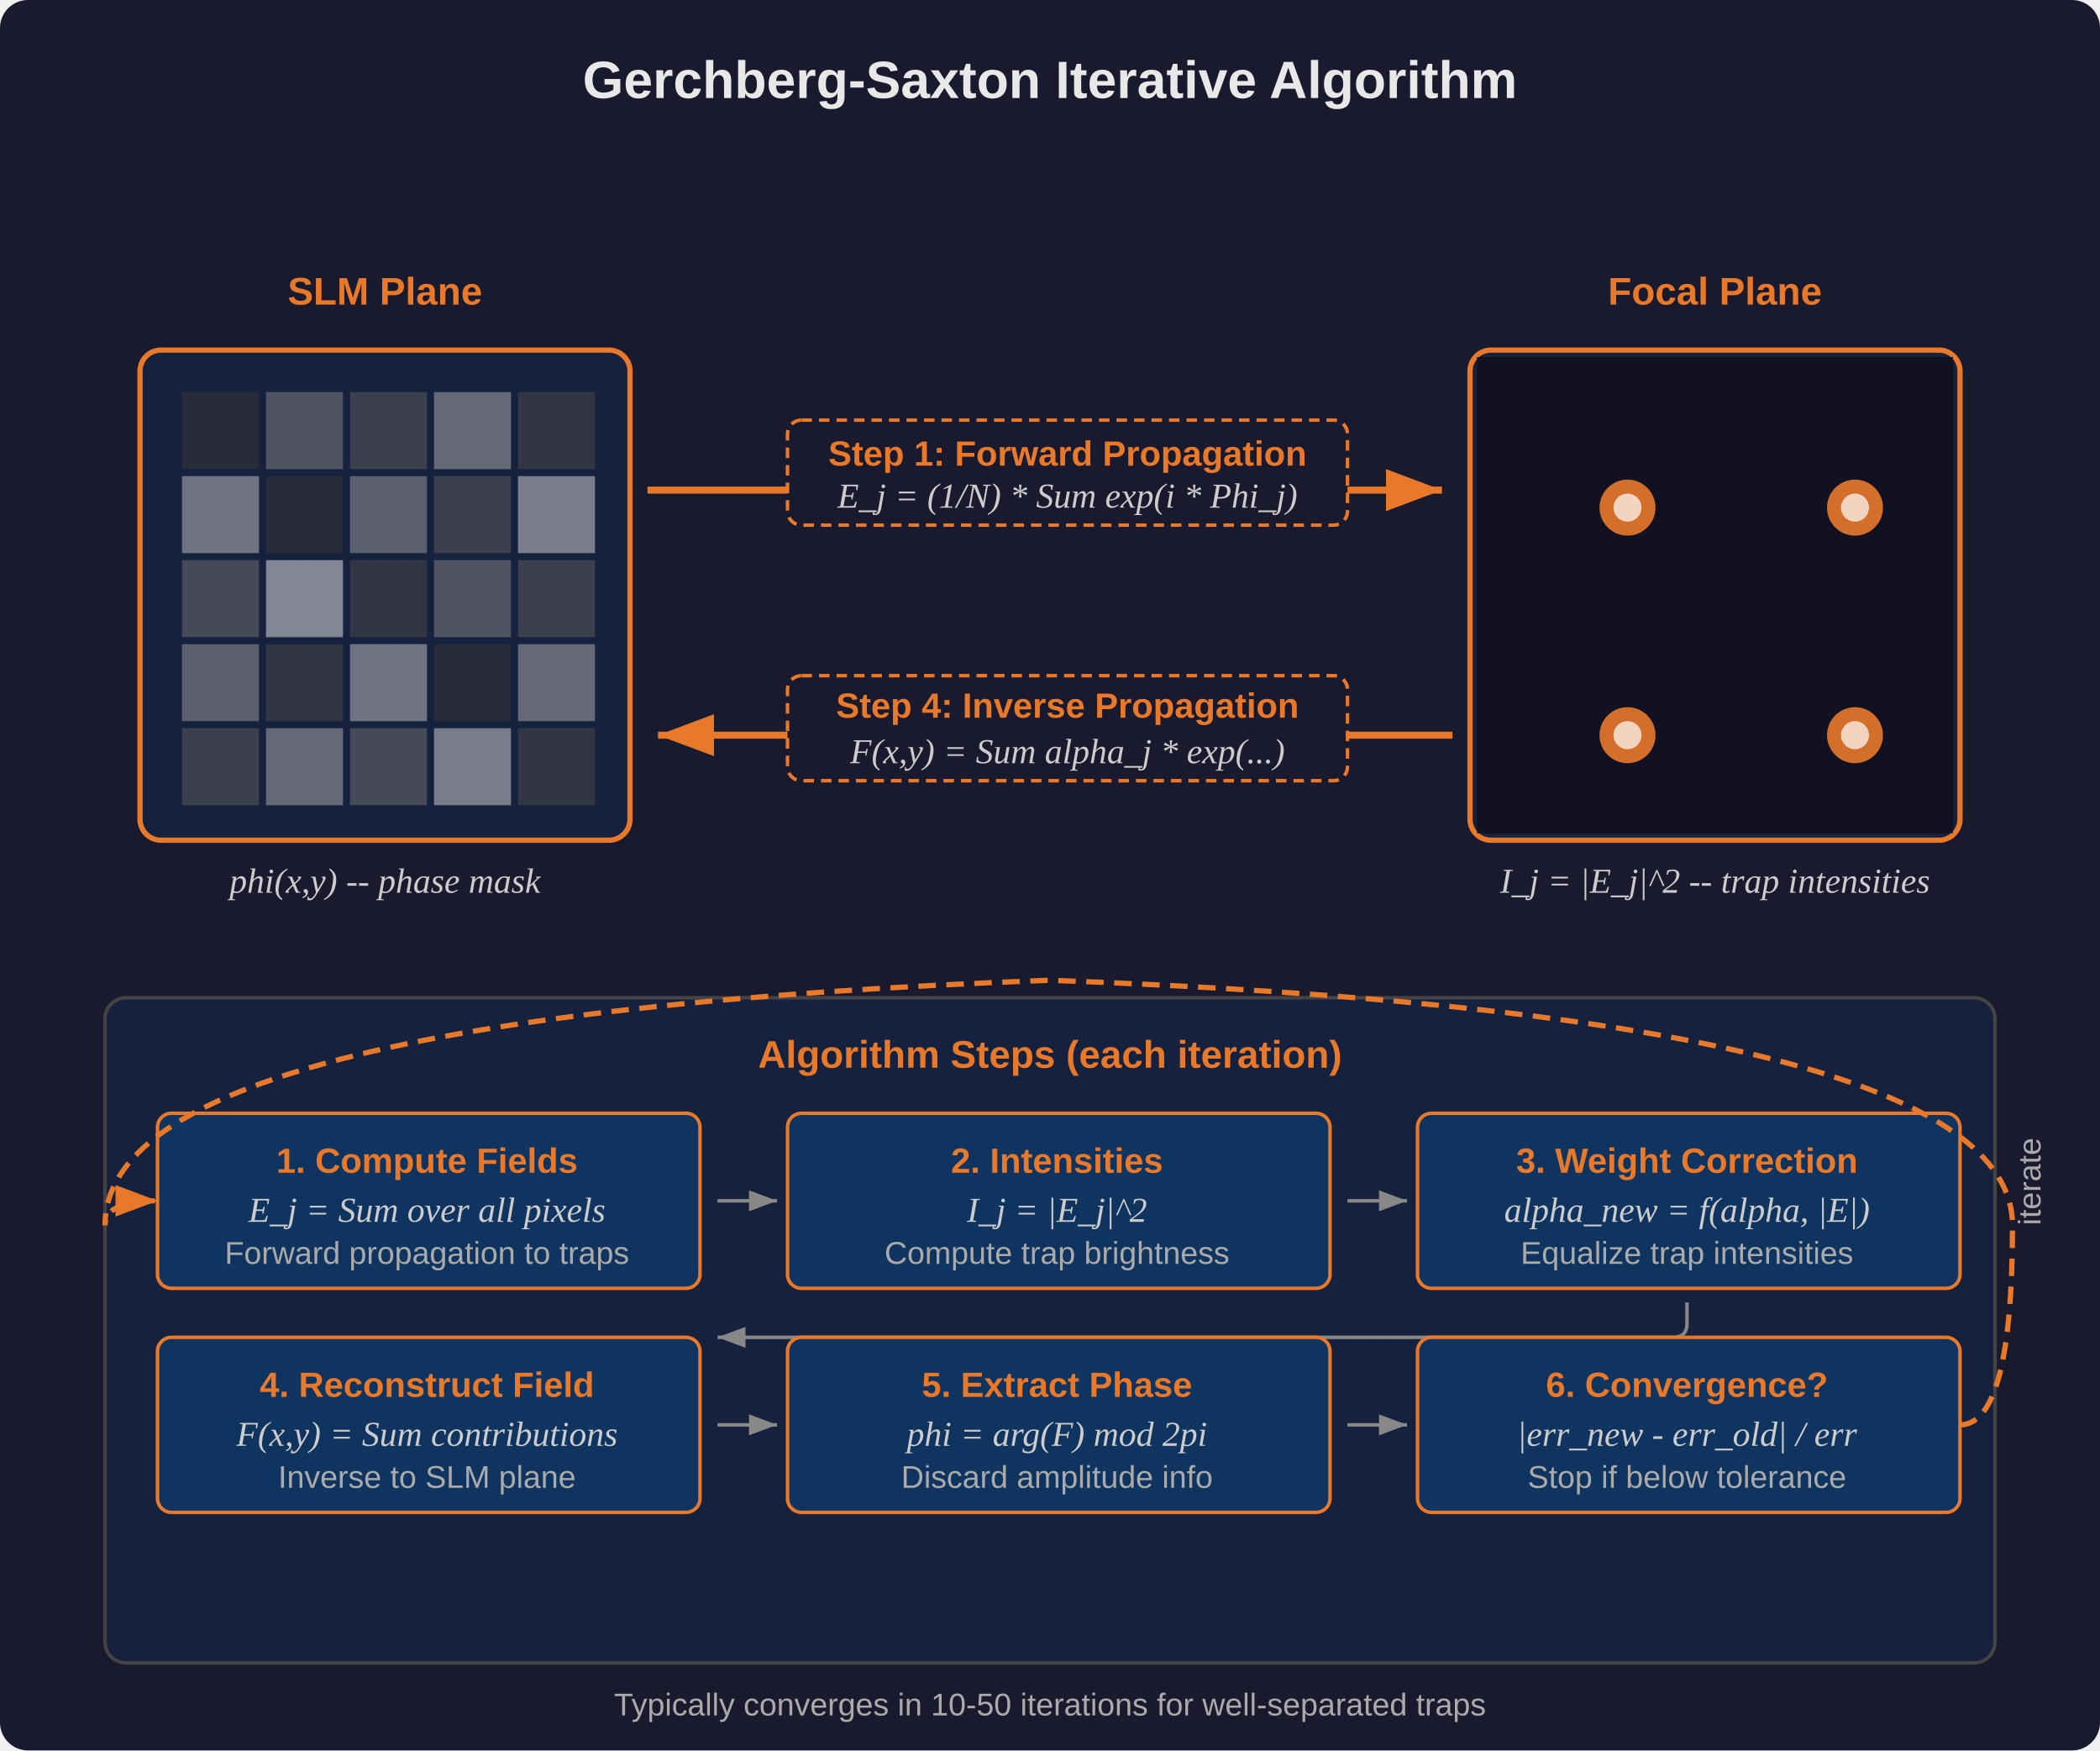
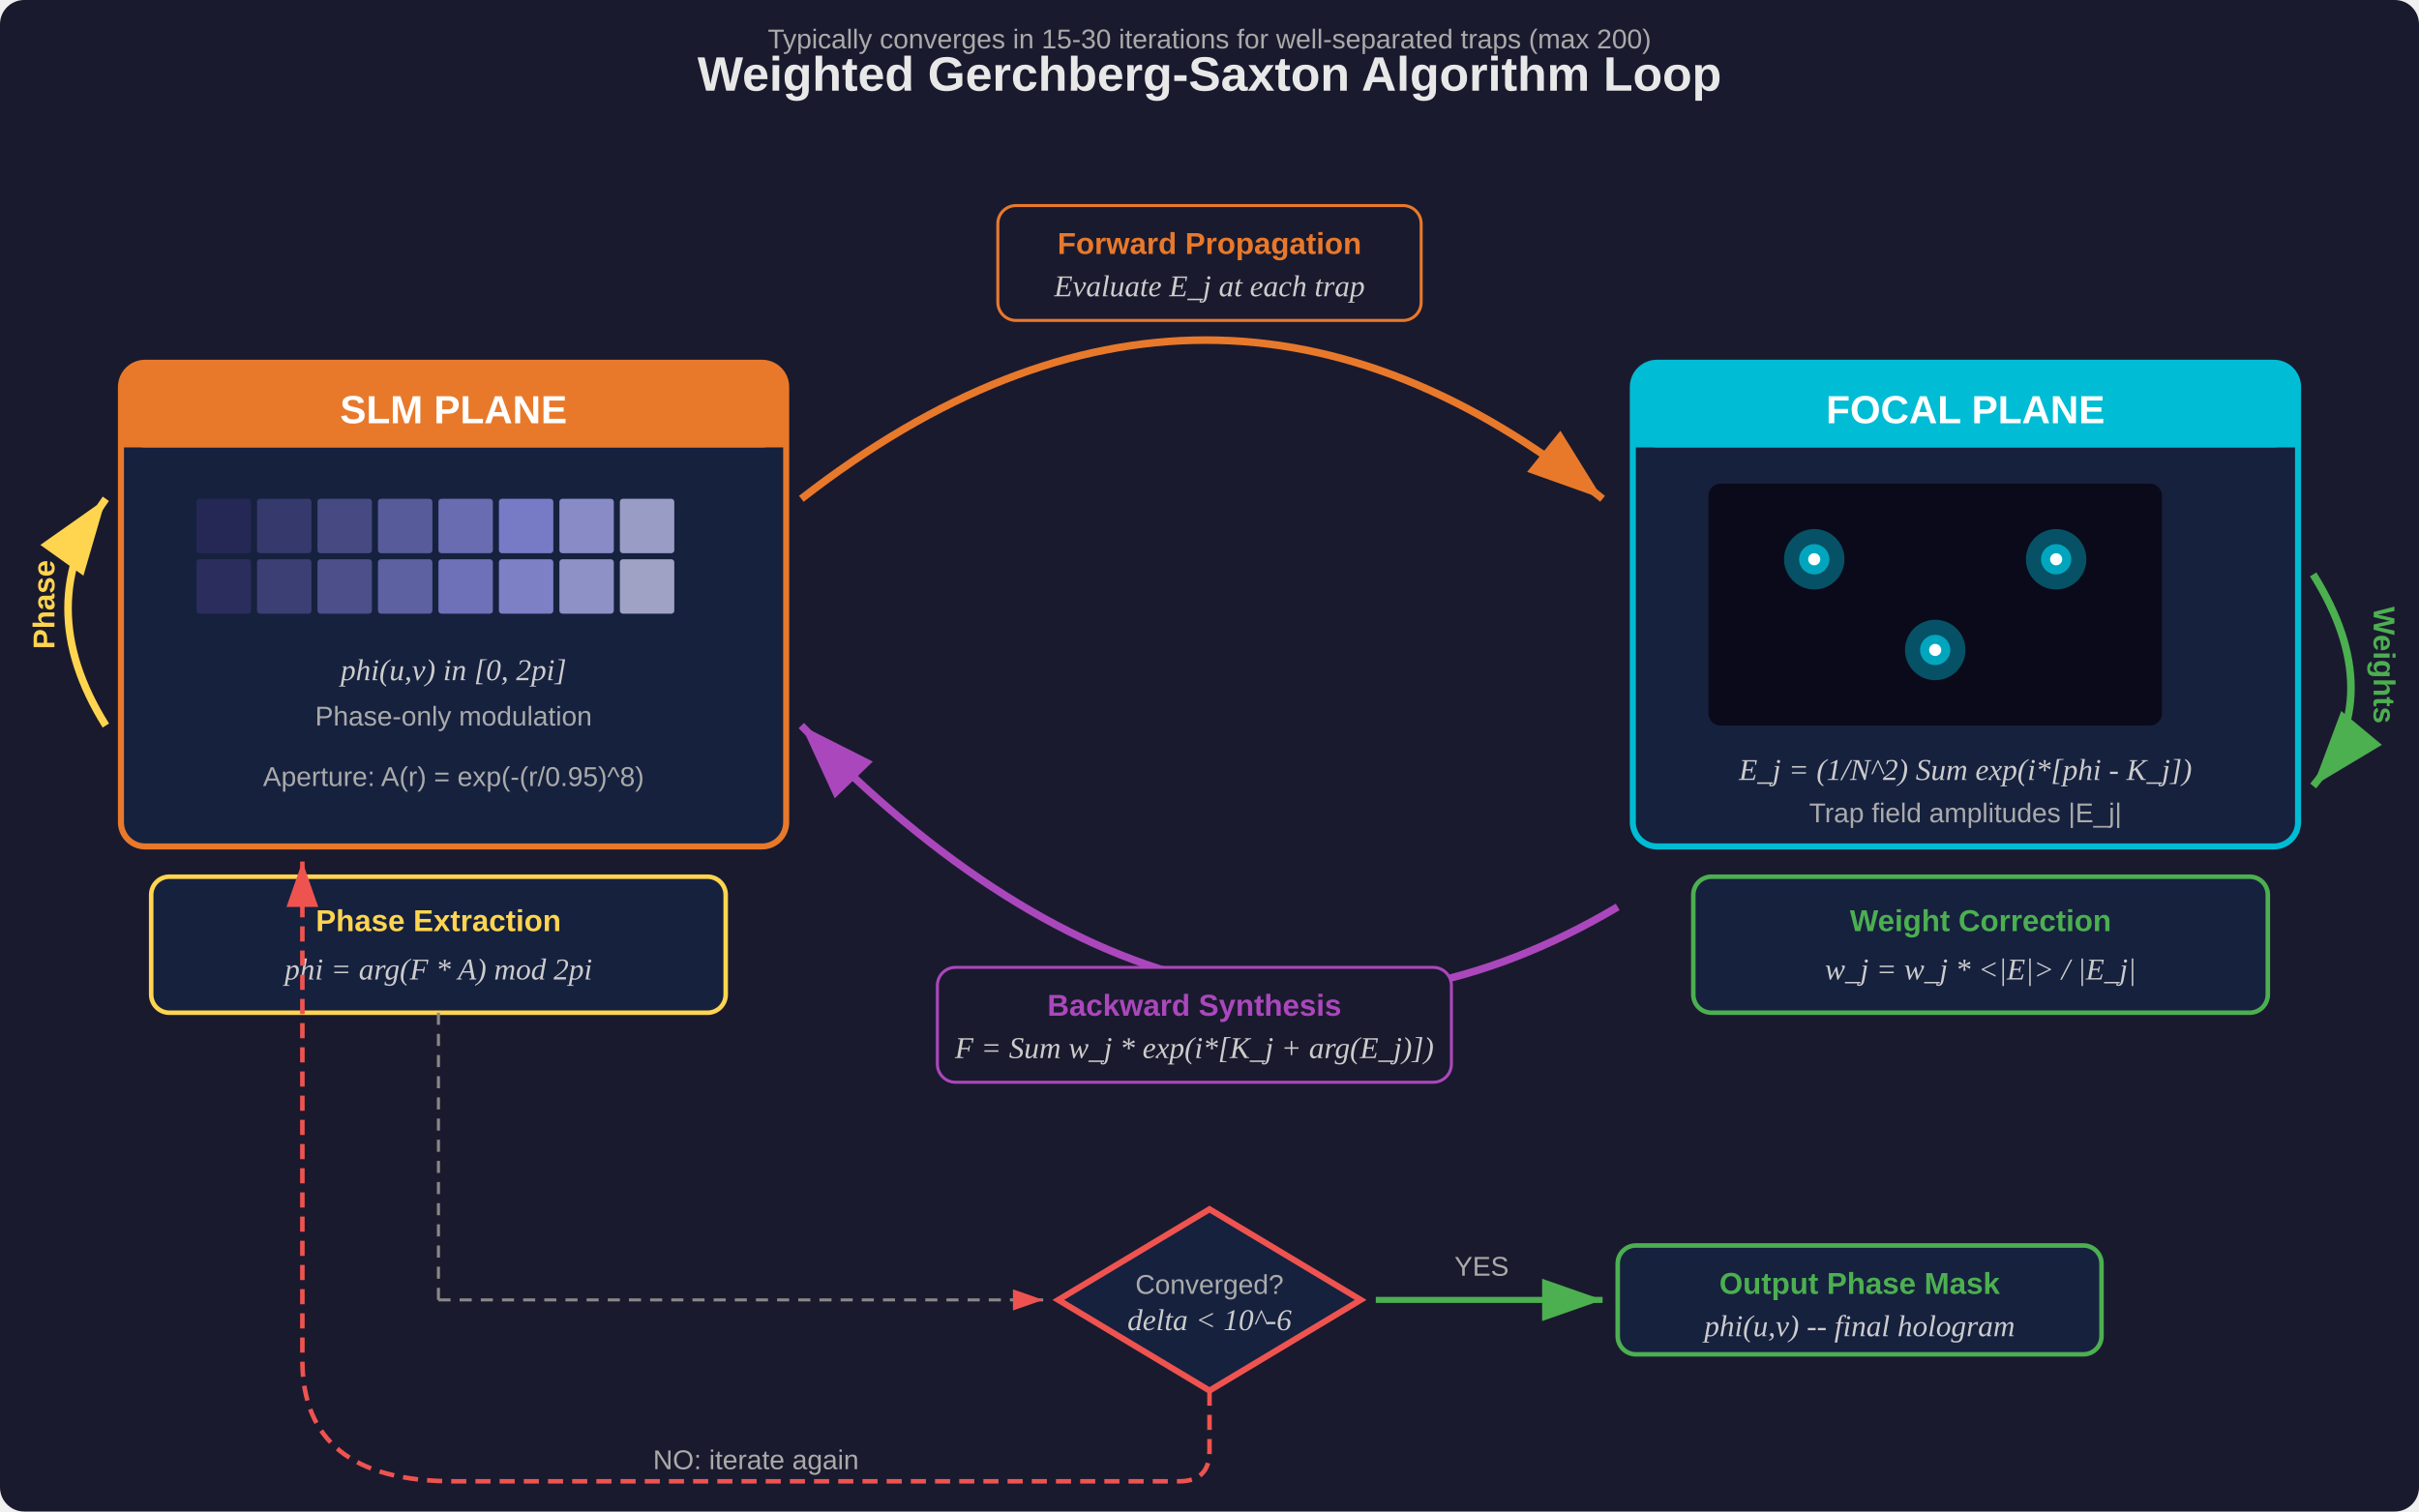
- <svg xmlns="http://www.w3.org/2000/svg" viewBox="0 0 600 500" width="600" height="500">
+ <svg xmlns="http://www.w3.org/2000/svg" viewBox="0 0 800 500" width="800" height="500">
  <defs>
    <style>
      text { font-family: 'Segoe UI', Arial, sans-serif; }
-       .title { font-size: 15px; font-weight: bold; fill: #e8e8e8; }
+       .title { font-size: 16px; font-weight: bold; fill: #e8e8e8; }
+       .box-title { font-size: 13px; font-weight: bold; fill: #ffffff; }
      .label { font-size: 11px; fill: #e0e0e0; }
      .math { font-size: 10px; fill: #cccccc; font-family: 'Cambria Math', 'Times New Roman', serif; font-style: italic; }
      .small { font-size: 9px; fill: #aaaaaa; }
-       .step { font-size: 10px; fill: #e8792b; font-weight: bold; }
-       .accent-text { font-size: 11px; fill: #e8792b; font-weight: bold; }
+       .arrow-label { font-size: 10px; font-weight: bold; }
    </style>
-     <marker id="arr" markerWidth="8" markerHeight="6" refX="8" refY="3" orient="auto">
-       <polygon points="0 0, 8 3, 0 6" fill="#e8792b" />
+     <marker id="arrOrange" markerWidth="10" markerHeight="7" refX="10" refY="3.5" orient="auto">
+       <polygon points="0 0, 10 3.5, 0 7" fill="#e8792b" />
    </marker>
-     <marker id="arrGray" markerWidth="8" markerHeight="6" refX="8" refY="3" orient="auto">
-       <polygon points="0 0, 8 3, 0 6" fill="#888" />
+     <marker id="arrCyan" markerWidth="10" markerHeight="7" refX="10" refY="3.5" orient="auto">
+       <polygon points="0 0, 10 3.5, 0 7" fill="#00bcd4" />
+     </marker>
+     <marker id="arrGreen" markerWidth="10" markerHeight="7" refX="10" refY="3.5" orient="auto">
+       <polygon points="0 0, 10 3.5, 0 7" fill="#4caf50" />
+     </marker>
+     <marker id="arrPurple" markerWidth="10" markerHeight="7" refX="10" refY="3.5" orient="auto">
+       <polygon points="0 0, 10 3.5, 0 7" fill="#ab47bc" />
+     </marker>
+     <marker id="arrYellow" markerWidth="10" markerHeight="7" refX="10" refY="3.5" orient="auto">
+       <polygon points="0 0, 10 3.5, 0 7" fill="#ffd54f" />
+     </marker>
+     <marker id="arrRed" markerWidth="10" markerHeight="7" refX="10" refY="3.5" orient="auto">
+       <polygon points="0 0, 10 3.5, 0 7" fill="#ef5350" />
    </marker>
  </defs>
-   <rect width="600" height="500" rx="8" fill="#1a1a2e" />
-   <text x="300" y="28" text-anchor="middle" class="title">Gerchberg-Saxton Iterative Algorithm</text>
-   <rect x="40" y="100" width="140" height="140" rx="6" fill="#16213e" stroke="#e8792b" stroke-width="1.5" />
-   <g opacity="0.6">
-     <rect x="52" y="112" width="22" height="22" fill="#333" />
-     <rect x="76" y="112" width="22" height="22" fill="#777" />
-     <rect x="100" y="112" width="22" height="22" fill="#555" />
-     <rect x="124" y="112" width="22" height="22" fill="#999" />
-     <rect x="148" y="112" width="22" height="22" fill="#444" />
-     <rect x="52" y="136" width="22" height="22" fill="#aaa" />
-     <rect x="76" y="136" width="22" height="22" fill="#333" />
-     <rect x="100" y="136" width="22" height="22" fill="#888" />
-     <rect x="124" y="136" width="22" height="22" fill="#555" />
-     <rect x="148" y="136" width="22" height="22" fill="#bbb" />
-     <rect x="52" y="160" width="22" height="22" fill="#666" />
-     <rect x="76" y="160" width="22" height="22" fill="#ccc" />
-     <rect x="100" y="160" width="22" height="22" fill="#444" />
-     <rect x="124" y="160" width="22" height="22" fill="#777" />
-     <rect x="148" y="160" width="22" height="22" fill="#555" />
-     <rect x="52" y="184" width="22" height="22" fill="#888" />
-     <rect x="76" y="184" width="22" height="22" fill="#444" />
-     <rect x="100" y="184" width="22" height="22" fill="#aaa" />
-     <rect x="124" y="184" width="22" height="22" fill="#333" />
-     <rect x="148" y="184" width="22" height="22" fill="#999" />
-     <rect x="52" y="208" width="22" height="22" fill="#555" />
-     <rect x="76" y="208" width="22" height="22" fill="#999" />
-     <rect x="100" y="208" width="22" height="22" fill="#666" />
-     <rect x="124" y="208" width="22" height="22" fill="#bbb" />
-     <rect x="148" y="208" width="22" height="22" fill="#444" />
+   <rect width="800" height="500" rx="8" fill="#1a1a2e" />
+   <text x="400" y="30" text-anchor="middle" class="title">Weighted Gerchberg-Saxton Algorithm Loop</text>
+   <rect x="40" y="120" width="220" height="160" rx="8" fill="#16213e" stroke="#e8792b" stroke-width="2" />
+   <rect x="40" y="120" width="220" height="28" rx="8" fill="#e8792b" />
+   <rect x="40" y="140" width="220" height="8" fill="#e8792b" />
+   <text x="150" y="140" text-anchor="middle" class="box-title" fill="#1a1a2e">SLM PLANE</text>
+   <g opacity="0.7">
+     <rect x="65" y="165" width="18" height="18" fill="#2b2b5e" rx="1" />
+     <rect x="85" y="165" width="18" height="18" fill="#43437f" rx="1" />
+     <rect x="105" y="165" width="18" height="18" fill="#5b5ba0" rx="1" />
+     <rect x="125" y="165" width="18" height="18" fill="#7373c1" rx="1" />
+     <rect x="145" y="165" width="18" height="18" fill="#8b8be2" rx="1" />
+     <rect x="165" y="165" width="18" height="18" fill="#a0a0ff" rx="1" />
+     <rect x="185" y="165" width="18" height="18" fill="#b8b8ff" rx="1" />
+     <rect x="205" y="165" width="18" height="18" fill="#d0d0ff" rx="1" />
+     <rect x="65" y="185" width="18" height="18" fill="#333369" rx="1" />
+     <rect x="85" y="185" width="18" height="18" fill="#4b4b8a" rx="1" />
+     <rect x="105" y="185" width="18" height="18" fill="#6363ab" rx="1" />
+     <rect x="125" y="185" width="18" height="18" fill="#7b7bcc" rx="1" />
+     <rect x="145" y="185" width="18" height="18" fill="#9393ed" rx="1" />
+     <rect x="165" y="185" width="18" height="18" fill="#a8a8ff" rx="1" />
+     <rect x="185" y="185" width="18" height="18" fill="#c0c0ff" rx="1" />
+     <rect x="205" y="185" width="18" height="18" fill="#d8d8ff" rx="1" />
  </g>
-   <text x="110" y="87" text-anchor="middle" class="accent-text">SLM Plane</text>
-   <text x="110" y="255" text-anchor="middle" class="math">phi(x,y) -- phase mask</text>
-   <rect x="420" y="100" width="140" height="140" rx="6" fill="#16213e" stroke="#e8792b" stroke-width="1.5" />
-   <rect x="422" y="102" width="136" height="136" fill="#111122" />
-   <circle cx="465" cy="145" r="8" fill="#e8792b" opacity="0.9" />
-   <circle cx="465" cy="145" r="4" fill="#fff" opacity="0.7" />
-   <circle cx="530" cy="145" r="8" fill="#e8792b" opacity="0.9" />
-   <circle cx="530" cy="145" r="4" fill="#fff" opacity="0.7" />
-   <circle cx="465" cy="210" r="8" fill="#e8792b" opacity="0.9" />
-   <circle cx="465" cy="210" r="4" fill="#fff" opacity="0.7" />
-   <circle cx="530" cy="210" r="8" fill="#e8792b" opacity="0.9" />
-   <circle cx="530" cy="210" r="4" fill="#fff" opacity="0.7" />
-   <text x="490" y="87" text-anchor="middle" class="accent-text">Focal Plane</text>
-   <text x="490" y="255" text-anchor="middle" class="math">I_j = |E_j|^2 -- trap intensities</text>
-   <line x1="185" y1="140" x2="412" y2="140" stroke="#e8792b" stroke-width="2" marker-end="url(#arr)" />
-   <rect x="225" y="120" width="160" height="30" rx="4" fill="#1a1a2e" stroke="#e8792b" stroke-width="1" stroke-dasharray="3,2" />
-   <text x="305" y="133" text-anchor="middle" class="step">Step 1: Forward Propagation</text>
-   <text x="305" y="145" text-anchor="middle" class="math">E_j = (1/N) * Sum exp(i * Phi_j)</text>
-   <line x1="415" y1="210" x2="188" y2="210" stroke="#e8792b" stroke-width="2" marker-end="url(#arr)" />
-   <rect x="225" y="193" width="160" height="30" rx="4" fill="#1a1a2e" stroke="#e8792b" stroke-width="1" stroke-dasharray="3,2" />
-   <text x="305" y="205" text-anchor="middle" class="step">Step 4: Inverse Propagation</text>
-   <text x="305" y="218" text-anchor="middle" class="math">F(x,y) = Sum alpha_j * exp(...)</text>
-   <rect x="30" y="285" width="540" height="190" rx="6" fill="#16213e" stroke="#444" stroke-width="1" />
-   <text x="300" y="305" text-anchor="middle" class="accent-text">Algorithm Steps (each iteration)</text>
-   <rect x="45" y="318" width="155" height="50" rx="4" fill="#0f3460" stroke="#e8792b" stroke-width="1" />
-   <text x="122" y="335" text-anchor="middle" class="step">1. Compute Fields</text>
-   <text x="122" y="349" text-anchor="middle" class="math">E_j = Sum over all pixels</text>
-   <text x="122" y="361" text-anchor="middle" class="small">Forward propagation to traps</text>
-   <line x1="205" y1="343" x2="222" y2="343" stroke="#888" stroke-width="1" marker-end="url(#arrGray)" />
-   <rect x="225" y="318" width="155" height="50" rx="4" fill="#0f3460" stroke="#e8792b" stroke-width="1" />
-   <text x="302" y="335" text-anchor="middle" class="step">2. Intensities</text>
-   <text x="302" y="349" text-anchor="middle" class="math">I_j = |E_j|^2</text>
-   <text x="302" y="361" text-anchor="middle" class="small">Compute trap brightness</text>
-   <line x1="385" y1="343" x2="402" y2="343" stroke="#888" stroke-width="1" marker-end="url(#arrGray)" />
-   <rect x="405" y="318" width="155" height="50" rx="4" fill="#0f3460" stroke="#e8792b" stroke-width="1" />
-   <text x="482" y="335" text-anchor="middle" class="step">3. Weight Correction</text>
-   <text x="482" y="349" text-anchor="middle" class="math">alpha_new = f(alpha, |E|)</text>
-   <text x="482" y="361" text-anchor="middle" class="small">Equalize trap intensities</text>
-   <rect x="45" y="382" width="155" height="50" rx="4" fill="#0f3460" stroke="#e8792b" stroke-width="1" />
-   <text x="122" y="399" text-anchor="middle" class="step">4. Reconstruct Field</text>
-   <text x="122" y="413" text-anchor="middle" class="math">F(x,y) = Sum contributions</text>
-   <text x="122" y="425" text-anchor="middle" class="small">Inverse to SLM plane</text>
-   <path d="M 482 372 L 482 378 Q 482 382 478 382 L 205 382" stroke="#888" stroke-width="1" marker-end="url(#arrGray)" fill="none" />
-   <line x1="205" y1="407" x2="222" y2="407" stroke="#888" stroke-width="1" marker-end="url(#arrGray)" />
-   <rect x="225" y="382" width="155" height="50" rx="4" fill="#0f3460" stroke="#e8792b" stroke-width="1" />
-   <text x="302" y="399" text-anchor="middle" class="step">5. Extract Phase</text>
-   <text x="302" y="413" text-anchor="middle" class="math">phi = arg(F) mod 2pi</text>
-   <text x="302" y="425" text-anchor="middle" class="small">Discard amplitude info</text>
-   <line x1="385" y1="407" x2="402" y2="407" stroke="#888" stroke-width="1" marker-end="url(#arrGray)" />
-   <rect x="405" y="382" width="155" height="50" rx="4" fill="#0f3460" stroke="#e8792b" stroke-width="1" />
-   <text x="482" y="399" text-anchor="middle" class="step">6. Convergence?</text>
-   <text x="482" y="413" text-anchor="middle" class="math">|err_new - err_old| / err</text>
-   <text x="482" y="425" text-anchor="middle" class="small">Stop if below tolerance</text>
-   <path d="M 560 407 Q 575 407 575 350 Q 575 290 300 280 Q 30 290 30 350 Q 30 343 45 343" stroke="#e8792b" stroke-width="1.5" fill="none" marker-end="url(#arr)" stroke-dasharray="5,3" />
-   <text x="583" y="350" class="small" fill="#e8792b" transform="rotate(-90, 583, 350)">iterate</text>
-   <text x="300" y="490" text-anchor="middle" class="small">Typically converges in 10-50 iterations for well-separated traps</text>
+   <text x="150" y="225" text-anchor="middle" class="math">phi(u,v) in [0, 2pi]</text>
+   <text x="150" y="240" text-anchor="middle" class="small">Phase-only modulation</text>
+   <text x="150" y="260" text-anchor="middle" class="small">Aperture: A(r) = exp(-(r/0.95)^8)</text>
+   <rect x="540" y="120" width="220" height="160" rx="8" fill="#16213e" stroke="#00bcd4" stroke-width="2" />
+   <rect x="540" y="120" width="220" height="28" rx="8" fill="#00bcd4" />
+   <rect x="540" y="140" width="220" height="8" fill="#00bcd4" />
+   <text x="650" y="140" text-anchor="middle" class="box-title" fill="#1a1a2e">FOCAL PLANE</text>
+   <rect x="565" y="160" width="150" height="80" rx="4" fill="#0a0a1a" />
+   <circle cx="600" cy="185" r="10" fill="#00bcd4" opacity="0.4" />
+   <circle cx="600" cy="185" r="5" fill="#00bcd4" opacity="0.8" />
+   <circle cx="600" cy="185" r="2" fill="#ffffff" />
+   <circle cx="680" cy="185" r="10" fill="#00bcd4" opacity="0.4" />
+   <circle cx="680" cy="185" r="5" fill="#00bcd4" opacity="0.8" />
+   <circle cx="680" cy="185" r="2" fill="#ffffff" />
+   <circle cx="640" cy="215" r="10" fill="#00bcd4" opacity="0.4" />
+   <circle cx="640" cy="215" r="5" fill="#00bcd4" opacity="0.8" />
+   <circle cx="640" cy="215" r="2" fill="#ffffff" />
+   <text x="650" y="258" text-anchor="middle" class="math">E_j = (1/N^2) Sum exp(i*[phi - K_j])</text>
+   <text x="650" y="272" text-anchor="middle" class="small">Trap field amplitudes |E_j|</text>
+   <path d="M 265 165 Q 400 60 530 165" stroke="#e8792b" stroke-width="2.5" fill="none" marker-end="url(#arrOrange)" />
+   <rect x="330" y="68" width="140" height="38" rx="6" fill="#1a1a2e" stroke="#e8792b" stroke-width="1" />
+   <text x="400" y="84" text-anchor="middle" class="arrow-label" fill="#e8792b">Forward Propagation</text>
+   <text x="400" y="98" text-anchor="middle" class="math">Evaluate E_j at each trap</text>
+   <path d="M 765 190 Q 790 230 765 260" stroke="#4caf50" stroke-width="2.5" fill="none" marker-end="url(#arrGreen)" />
+   <text x="785" y="220" class="arrow-label" fill="#4caf50" transform="rotate(90, 785, 220)" text-anchor="middle">Weights</text>
+   <rect x="560" y="290" width="190" height="45" rx="6" fill="#16213e" stroke="#4caf50" stroke-width="1.5" />
+   <text x="655" y="308" text-anchor="middle" class="arrow-label" fill="#4caf50">Weight Correction</text>
+   <text x="655" y="324" text-anchor="middle" class="math">w_j = w_j * &lt;|E|&gt; / |E_j|</text>
+   <path d="M 535 300 Q 400 380 265 240" stroke="#ab47bc" stroke-width="2.5" fill="none" marker-end="url(#arrPurple)" />
+   <rect x="310" y="320" width="170" height="38" rx="6" fill="#1a1a2e" stroke="#ab47bc" stroke-width="1" />
+   <text x="395" y="336" text-anchor="middle" class="arrow-label" fill="#ab47bc">Backward Synthesis</text>
+   <text x="395" y="350" text-anchor="middle" class="math">F = Sum w_j * exp(i*[K_j + arg(E_j)])</text>
+   <path d="M 35 240 Q 10 200 35 165" stroke="#ffd54f" stroke-width="2.5" fill="none" marker-end="url(#arrYellow)" />
+   <text x="18" y="200" class="arrow-label" fill="#ffd54f" transform="rotate(-90, 18, 200)" text-anchor="middle">Phase</text>
+   <rect x="50" y="290" width="190" height="45" rx="6" fill="#16213e" stroke="#ffd54f" stroke-width="1.5" />
+   <text x="145" y="308" text-anchor="middle" class="arrow-label" fill="#ffd54f">Phase Extraction</text>
+   <text x="145" y="324" text-anchor="middle" class="math">phi = arg(F * A) mod 2pi</text>
+   <polygon points="400,400 450,430 400,460 350,430" fill="#16213e" stroke="#ef5350" stroke-width="2" />
+   <text x="400" y="428" text-anchor="middle" class="small" fill="#ef5350">Converged?</text>
+   <text x="400" y="440" text-anchor="middle" class="math" fill="#ef5350">delta &lt; 10^-6</text>
+   <line x1="145" y1="335" x2="145" y2="430" stroke="#888" stroke-width="1" stroke-dasharray="4,3" />
+   <line x1="145" y1="430" x2="345" y2="430" stroke="#888" stroke-width="1" stroke-dasharray="4,3" marker-end="url(#arrRed)" />
+   <path d="M 400 460 L 400 480 Q 400 490 390 490 L 150 490 Q 100 490 100 450 L 100 285" stroke="#ef5350" stroke-width="1.5" fill="none" marker-end="url(#arrRed)" stroke-dasharray="5,3" />
+   <text x="250" y="486" text-anchor="middle" class="small" fill="#ef5350">NO: iterate again</text>
+   <line x1="455" y1="430" x2="530" y2="430" stroke="#4caf50" stroke-width="2" marker-end="url(#arrGreen)" />
+   <text x="490" y="422" text-anchor="middle" class="small" fill="#4caf50">YES</text>
+   <rect x="535" y="412" width="160" height="36" rx="6" fill="#16213e" stroke="#4caf50" stroke-width="1.5" />
+   <text x="615" y="428" text-anchor="middle" class="arrow-label" fill="#4caf50">Output Phase Mask</text>
+   <text x="615" y="442" text-anchor="middle" class="math">phi(u,v) -- final hologram</text>
+   <text x="400" y="16" text-anchor="middle" class="small">Typically converges in 15-30 iterations for well-separated traps (max 200)</text>
</svg>
